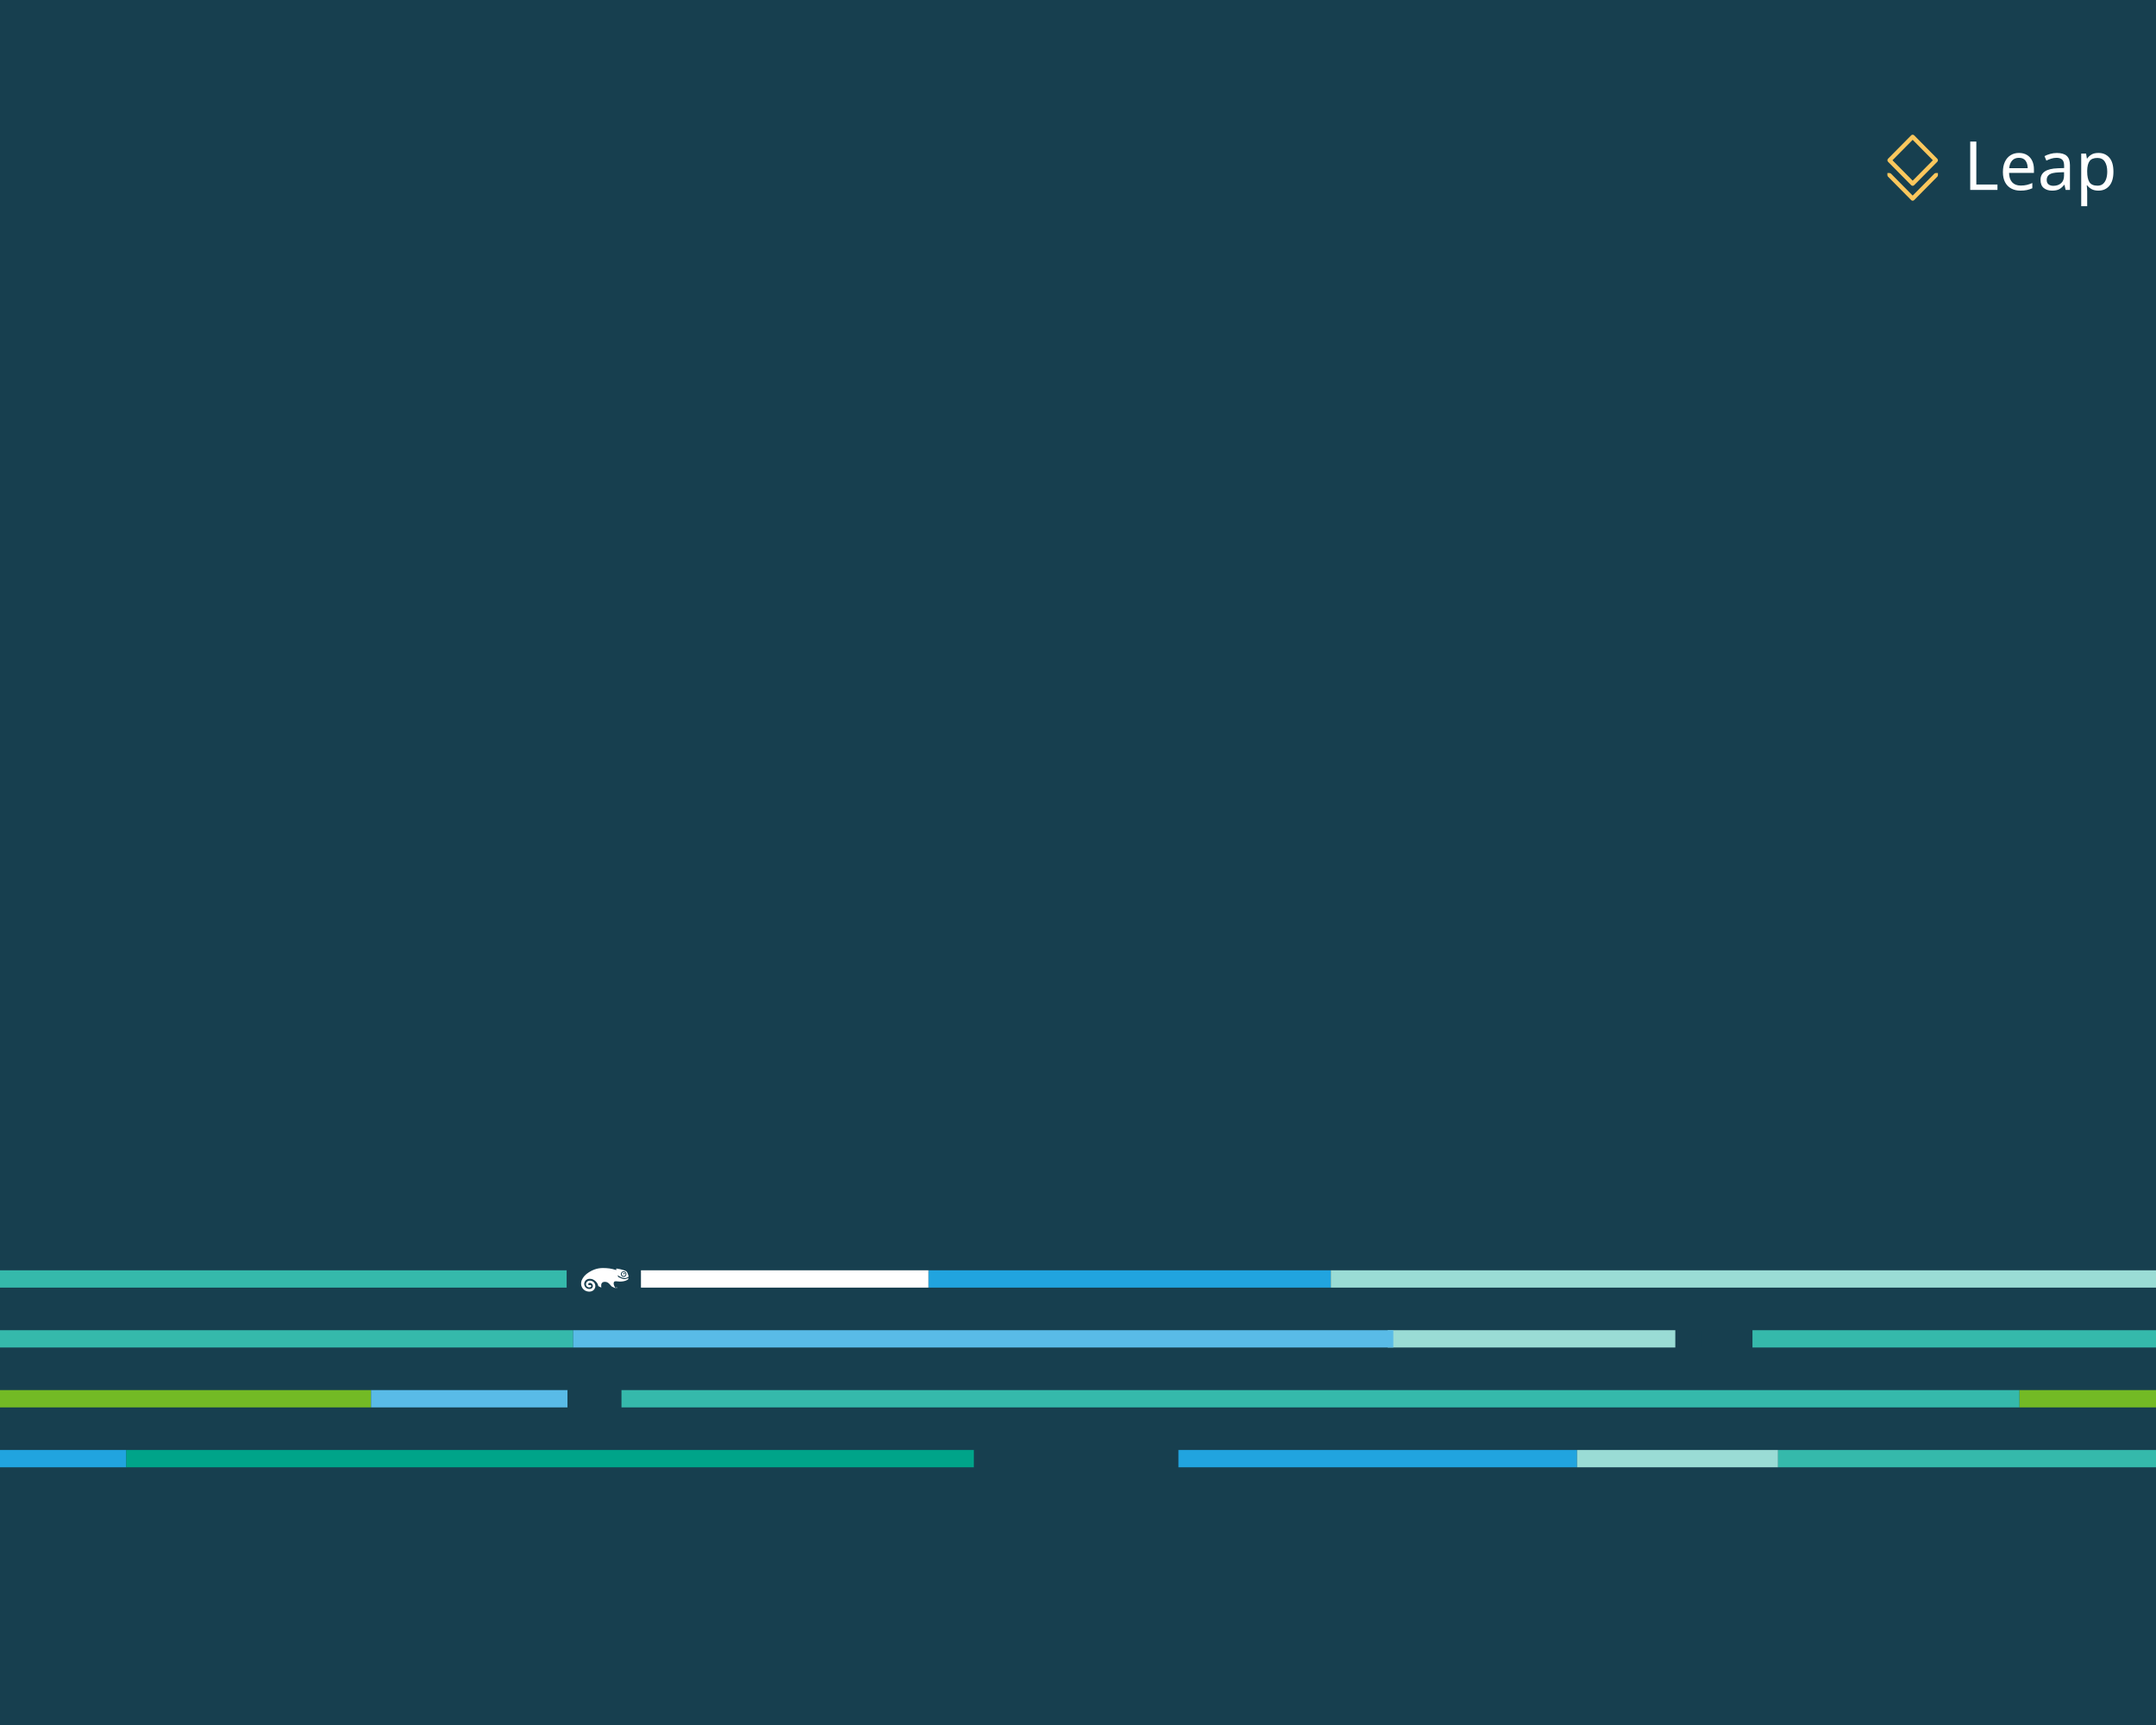
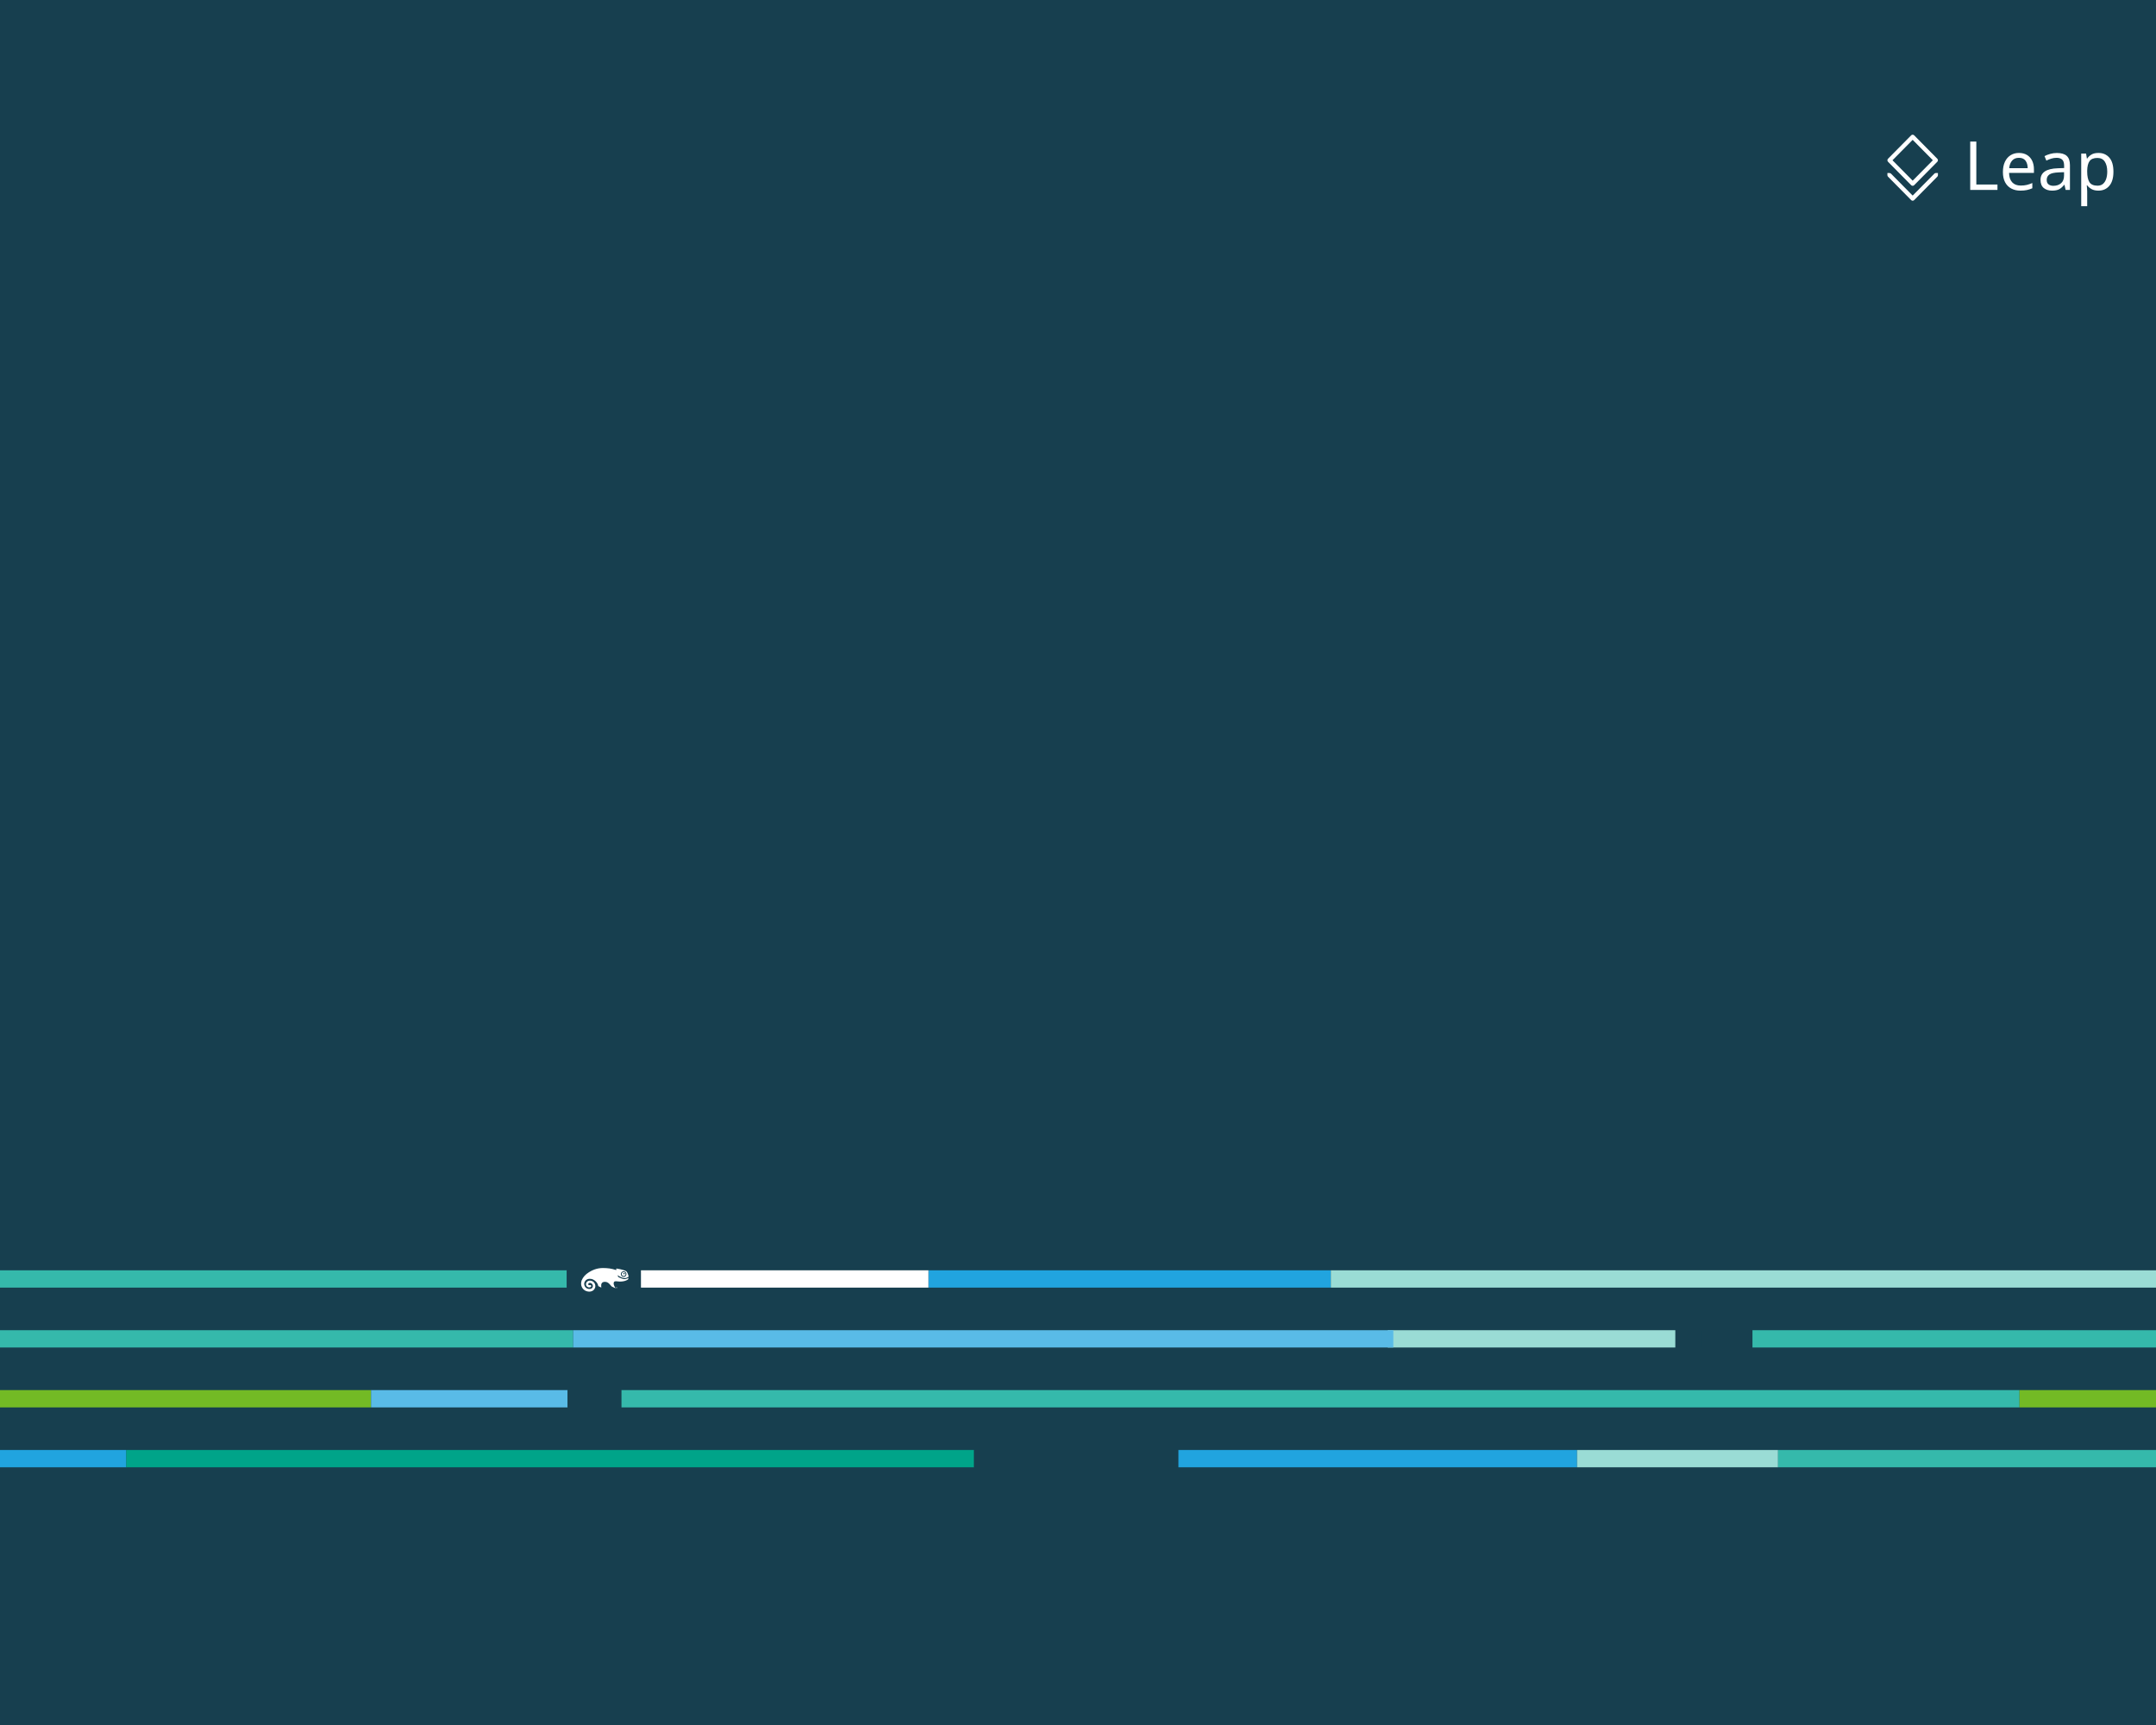
<svg xmlns="http://www.w3.org/2000/svg" width="1280" height="1024" viewBox="0 0 1280 1024" version="1.1" id="SVGRoot">
  <defs id="defs10" />
  <g id="layer1">
    <path id="rect25" style="fill:#173f4f;fill-opacity:1;stroke-width:0.795" d="M 0,0 H 1280 V 1024 H 0 Z" />
    <rect style="fill:#35b9ab;fill-opacity:1;stroke-width:0.698" id="rect859" width="336.504" height="10.272" x="0" y="754.083" />
    <rect style="fill:#173f4f;fill-opacity:1;stroke-width:0.938" id="rect865" width="44.022" height="10.272" x="336.504" y="754.083" />
    <rect style="fill:#ffffff;fill-opacity:1;stroke-width:1.646" id="rect869" width="170.75" height="10.272" x="380.531" y="754.083" />
    <rect style="fill:#21a4df;fill-opacity:1;stroke-width:1.504" id="rect873" width="238.784" height="10.272" x="551.331" y="754.083" />
    <rect style="fill:#9adcd5;fill-opacity:1;stroke-width:0.578" id="rect877" width="489.885" height="10.272" x="790.115" y="754.083" />
    <rect style="fill:#35b9ab;fill-opacity:1;stroke-width:0.702" id="rect859-3" width="340.299" height="10.272" x="0" y="789.638" />
    <rect style="fill:#173f4f;fill-opacity:1;stroke-width:0.938" id="rect865-6" width="44.022" height="10.272" x="1010.299" y="789.638" />
    <rect style="fill:#9adcd5;fill-opacity:1;stroke-width:1.646" id="rect869-7" width="170.75" height="10.272" x="823.871" y="789.638" />
    <rect style="fill:#35b9ab;fill-opacity:1;stroke-width:1.506" id="rect873-5" width="239.578" height="10.272" x="1040.422" y="789.638" />
    <rect style="fill:#59bbe7;fill-opacity:1;stroke-width:0.577" id="rect877-3" width="486.906" height="10.272" x="340.299" y="789.638" />
    <rect style="fill:#73ba25;fill-opacity:1;stroke-width:0.555" id="rect932" width="220.299" height="10.272" x="0" y="825.194" />
    <rect style="fill:#59bbe7;fill-opacity:1;stroke-width:0.653" id="rect937" width="116.667" height="10.272" x="220.299" y="825.194" />
    <rect style="fill:#173f4f;fill-opacity:1;stroke-width:0.664" id="rect957" width="32" height="10.272" x="336.966" y="825.194" />
    <rect style="fill:#35b9ab;fill-opacity:1;stroke-width:3.077" id="rect961" width="830" height="10.272" x="368.966" y="825.194" />
    <rect style="fill:#73ba25;fill-opacity:1;stroke-width:0.731" id="rect965" width="81.034" height="10.272" x="1198.965" y="825.194" />
    <rect style="fill:#21a4df;fill-opacity:1;stroke-width:0.661" id="rect976" width="75.005" height="10.272" x="0" y="860.75" />
    <rect style="fill:#00a489;fill-opacity:1;stroke-width:0.583" id="rect980" width="503.333" height="10.272" x="74.966" y="860.75" />
    <rect style="fill:#173f4f;fill-opacity:1;stroke-width:0.648" id="rect984" width="121.333" height="10.272" x="578.299" y="860.75" />
    <rect style="fill:#21a4df;fill-opacity:1;stroke-width:0.478" id="rect992" width="236.667" height="10.272" x="699.632" y="860.75" />
    <rect style="fill:#9adcd5;fill-opacity:1;stroke-width:0.485" id="rect996" width="119.333" height="10.272" x="936.299" y="860.75" />
    <rect style="fill:#35b9ab;fill-opacity:1;stroke-width:0.679" id="rect998" width="224.368" height="10.272" x="1055.632" y="860.75" />
    <g transform="matrix(0.0941817,0,0,0.0941817,320.974,711.0924)" fill="#73ba25" id="g64" style="fill:#ffffff">
      <path id="Geeko" d="m 523.71,467.88 c -3.311,-0.119 -6.451,1.051 -8.85,3.301 -2.399,2.25 -3.815,5.298 -3.915,8.599 -0.23,6.821 5.111,12.559 11.916,12.81 3.309,0.1 6.465,-1.07 8.878,-3.32 2.41,-2.261 3.795,-5.311 3.901,-8.599 0.23,-6.819 -5.109,-12.549 -11.93,-12.791 z m 2.021,13.512 c -3.031,0 -5.479,-1.64 -5.479,-3.65 0,-2.029 2.448,-3.66 5.479,-3.66 3.031,0 5.486,1.631 5.486,3.66 0,2.01 -2.457,3.65 -5.486,3.65 z m 28.798,14.729 c 0.089,-0.069 0.295,-0.251 0.268,-0.419 -0.685,-4.279 -7.059,-25.029 -11.884,-30.019 -1.329,-1.359 -2.394,-2.699 -4.55,-3.96 -17.454,-10.171 -58.863,-16.309 -60.803,-16.59 0,0 -0.195,-0.041 -0.33,0.091 -0.105,0.102 -0.125,0.3 -0.125,0.3 0,0 -0.16,8.58 -0.184,9.539 -4.229,-1.421 -34.972,-11.351 -63.791,-12.351 -24.44,-0.859 -60.033,-4.02 -107.2,24.98 l -1.394,0.868 c -22.19,13.841 -37.51,30.91 -45.518,50.739 -2.512,6.24 -5.889,20.32 -2.541,33.569 1.442,5.791 4.13,11.61 7.756,16.819 8.194,11.77 21.944,19.58 36.749,20.899 20.904,1.87 36.733,-7.519 42.363,-25.099 3.871,-12.13 0,-29.928 -14.839,-39.007 -12.07,-7.391 -25.049,-5.711 -32.578,-0.73 -6.531,4.33 -10.23,11.06 -10.165,18.451 0.151,13.11 11.444,20.078 19.564,20.099 2.359,0 4.728,-0.41 7.399,-1.28 0.951,-0.289 1.845,-0.649 2.831,-1.259 l 0.309,-0.181 0.195,-0.13 -0.065,0.039 c 1.85,-1.261 2.964,-3.311 2.964,-5.511 0,-0.6 -0.084,-1.208 -0.256,-1.821 -0.959,-3.32 -4.239,-5.328 -7.638,-4.709 l -0.46,0.109 -0.621,0.189 -0.901,0.31 c -1.87,0.46 -3.269,0.5 -3.569,0.51 -0.951,-0.061 -5.625,-1.461 -5.625,-6.58 v -0.07 c 0,-1.88 0.754,-3.199 1.17,-3.92 1.454,-2.28 5.435,-4.518 10.814,-4.05 7.059,0.61 12.149,4.23 15.52,11.06 3.129,6.349 2.31,14.159 -2.11,19.88 -4.39,5.668 -12.205,8.078 -22.598,6.959 -10.481,-1.159 -19.34,-7.191 -24.303,-16.579 -4.856,-9.178 -5.121,-20.059 -0.686,-28.418 10.609,-20.029 30.649,-19.82 41.637,-17.921 16.26,2.82 34.758,17.819 41.319,35.138 1.059,2.761 1.599,4.949 2.071,6.95 l 0.709,2.99 18.37,8.969 c 0.395,0.193 0.528,0.258 0.686,0.14 0.189,-0.141 0.081,-0.53 0.081,-0.53 -0.114,-0.41 -0.381,-0.789 -0.805,-5.93 -0.349,-4.562 -1.059,-17.051 5.228,-23.24 2.441,-2.419 6.161,-4.578 9.099,-5.269 12.04,-2.941 26.159,-0.912 39.507,14.539 6.91,7.98 10.279,11.619 11.97,13.249 0,0 0.385,0.363 0.589,0.531 0.223,0.183 0.369,0.338 0.695,0.519 0.558,0.31 22.954,10.621 22.954,10.621 0,0 0.265,0.132 0.461,-0.11 0.194,-0.24 0.01,-0.479 0.01,-0.479 -0.149,-0.17 -14.199,-18.328 -11.698,-33.279 1.97,-11.909 11.447,-10.83 24.558,-9.35 4.279,0.5 9.152,1.059 14.196,1.172 14.084,0.089 29.254,-2.511 38.604,-6.601 6.049,-2.629 9.909,-4.379 12.328,-6.579 0.87,-0.721 1.321,-1.891 1.791,-3.15 l 0.33,-0.831 c 0.391,-1.021 0.966,-3.171 1.219,-4.35 0.102,-0.519 0.221,-1.027 -0.209,-1.359 -0.393,-0.303 -1.294,0.24 -1.294,0.24 -4.106,2.471 -14.369,7.151 -23.965,7.35 -11.914,0.24 -36.054,-12.061 -38.555,-13.36 -1.674,-3.986 -3.346,-7.972 -5.044,-11.948 17.27,11.379 31.594,17.668 42.559,18.638 12.207,1.087 21.723,-5.572 25.853,-8.343 0.541,-0.359 1.08,-0.762 1.576,-1.149 z m -48.992,-16.369 c 0.175,-4.73 2.155,-9.12 5.614,-12.34 3.46,-3.231 7.975,-4.9 12.708,-4.749 9.76,0.349 17.43,8.589 17.095,18.338 -0.184,4.73 -2.164,9.12 -5.614,12.33 -3.46,3.25 -7.964,4.92 -12.719,4.76 -9.75,-0.36 -17.411,-8.58 -17.084,-18.338 z" clip-rule="evenodd" fill-rule="evenodd" style="fill:#ffffff" />
      <g transform="matrix(1.7539,0,0,1.7539,-692,-166.47)" id="g62" style="fill:#ffffff">
        <path d="m 667.46,415.23 c 1.218,0 2.188,0.99 2.188,2.229 0,1.257 -0.971,2.237 -2.198,2.237 -1.218,0 -2.208,-0.98 -2.208,-2.237 0,-1.238 0.99,-2.229 2.208,-2.229 z m -0.01,0.346 c -0.98,0 -1.782,0.842 -1.782,1.882 0,1.06 0.802,1.891 1.792,1.891 0.99,0.011 1.782,-0.831 1.782,-1.881 0,-1.05 -0.792,-1.892 -1.782,-1.892 z m -0.416,3.179 h -0.396 v -2.485 c 0.208,-0.03 0.406,-0.06 0.703,-0.06 0.377,0 0.624,0.079 0.772,0.188 0.149,0.108 0.229,0.276 0.229,0.515 0,0.326 -0.218,0.524 -0.485,0.604 v 0.021 c 0.218,0.039 0.366,0.237 0.416,0.604 0.06,0.387 0.118,0.535 0.158,0.614 h -0.416 c -0.06,-0.079 -0.119,-0.307 -0.168,-0.634 -0.06,-0.316 -0.218,-0.436 -0.535,-0.436 h -0.277 v 1.069 z m 0,-1.377 h 0.287 c 0.327,0 0.604,-0.118 0.604,-0.426 0,-0.218 -0.158,-0.436 -0.604,-0.436 -0.129,0 -0.218,0.01 -0.287,0.021 z" fill="#73ba25" id="path60" style="fill:#ffffff" />
      </g>
    </g>
-     <path d="m 1135.478,79.962 a 1.25,1.265 0 0 0 -0.825,0.364 l -13.749,13.909 a 1.25,1.265 0 0 0 0,1.788 l 13.749,13.909 a 1.25,1.265 0 0 0 1.767,0 l 13.749,-13.909 a 1.25,1.265 0 0 0 0,-1.788 l -13.749,-13.909 a 1.25,1.265 0 0 0 -0.942,-0.364 z m 0.058,3.047 11.982,12.121 -11.982,12.121 -11.981,-12.121 z m -14.999,19.706 v 1.265 a 1.25,1.264 0 0 0 0.367,0.894 l 13.749,13.909 a 1.25,1.265 0 0 0 1.767,0 l 13.749,-13.909 a 1.25,1.264 0 0 0 0.367,-0.894 1.25,1.264 0 0 0 0,-0.057 v -1.205 h -1.25 a 1.25,1.264 0 0 0 -0.883,0.372 l -12.865,13.015 -12.865,-13.015 a 1.25,1.264 0 0 0 -0.883,-0.364 v -0.002 z" color="#000000" color-rendering="auto" dominant-baseline="auto" fill="#fbc75d" image-rendering="auto" shape-rendering="auto" solid-color="#000000" stop-color="#000000" style="font-variant-ligatures:normal;font-variant-position:normal;font-variant-caps:normal;font-variant-numeric:normal;font-variant-alternates:normal;font-variant-east-asian:normal;font-feature-settings:normal;font-variation-settings:normal;text-indent:0;text-decoration:none;text-decoration-line:none;text-decoration-style:solid;text-decoration-color:#000000;text-transform:none;text-orientation:mixed;white-space:normal;shape-padding:0;shape-margin:0;inline-size:0;isolation:auto;mix-blend-mode:normal;fill:#fbc75d;fill-opacity:1;stroke-width:0.168" id="path64-3" />
+     <path d="m 1135.478,79.962 a 1.25,1.265 0 0 0 -0.825,0.364 l -13.749,13.909 a 1.25,1.265 0 0 0 0,1.788 l 13.749,13.909 a 1.25,1.265 0 0 0 1.767,0 l 13.749,-13.909 a 1.25,1.265 0 0 0 0,-1.788 l -13.749,-13.909 a 1.25,1.265 0 0 0 -0.942,-0.364 z m 0.058,3.047 11.982,12.121 -11.982,12.121 -11.981,-12.121 z m -14.999,19.706 v 1.265 a 1.25,1.264 0 0 0 0.367,0.894 l 13.749,13.909 a 1.25,1.265 0 0 0 1.767,0 l 13.749,-13.909 a 1.25,1.264 0 0 0 0.367,-0.894 1.25,1.264 0 0 0 0,-0.057 v -1.205 h -1.25 a 1.25,1.264 0 0 0 -0.883,0.372 l -12.865,13.015 -12.865,-13.015 a 1.25,1.264 0 0 0 -0.883,-0.364 v -0.002 z" color="#000000" color-rendering="auto" dominant-baseline="auto" fill="#fbc75d" image-rendering="auto" shape-rendering="auto" solid-color="#000000" stop-color="#000000" style="font-variant-ligatures:normal;font-variant-position:normal;font-variant-caps:normal;font-variant-numeric:normal;font-variant-alternates:normal;font-variant-east-asian:normal;font-feature-settings:normal;font-variation-settings:normal;text-indent:0;text-decoration:none;text-decoration-line:none;text-decoration-style:solid;text-decoration-color:#000000;text-transform:none;text-orientation:mixed;white-space:normal;shape-padding:0;shape-margin:0;inline-size:0;isolation:auto;mix-blend-mode:normal;fill:#ffffff;fill-opacity:1;stroke-width:0.168" id="path64-3" />
    <text xml:space="preserve" style="font-style:normal;font-weight:normal;font-size:40.257px;line-height:1.25;font-family:sans-serif;fill:#ffffff;fill-opacity:1;stroke:none;stroke-width:1.006" x="1165.796" y="112.757" id="text323-6">
      <tspan id="tspan321-7" x="1165.796" y="112.757" style="font-style:normal;font-variant:normal;font-weight:normal;font-stretch:normal;font-family:'Source Sans Pro';-inkscape-font-specification:'Source Sans Pro';fill:#ffffff;stroke-width:1.006">Leap</tspan>
    </text>
  </g>
</svg>
